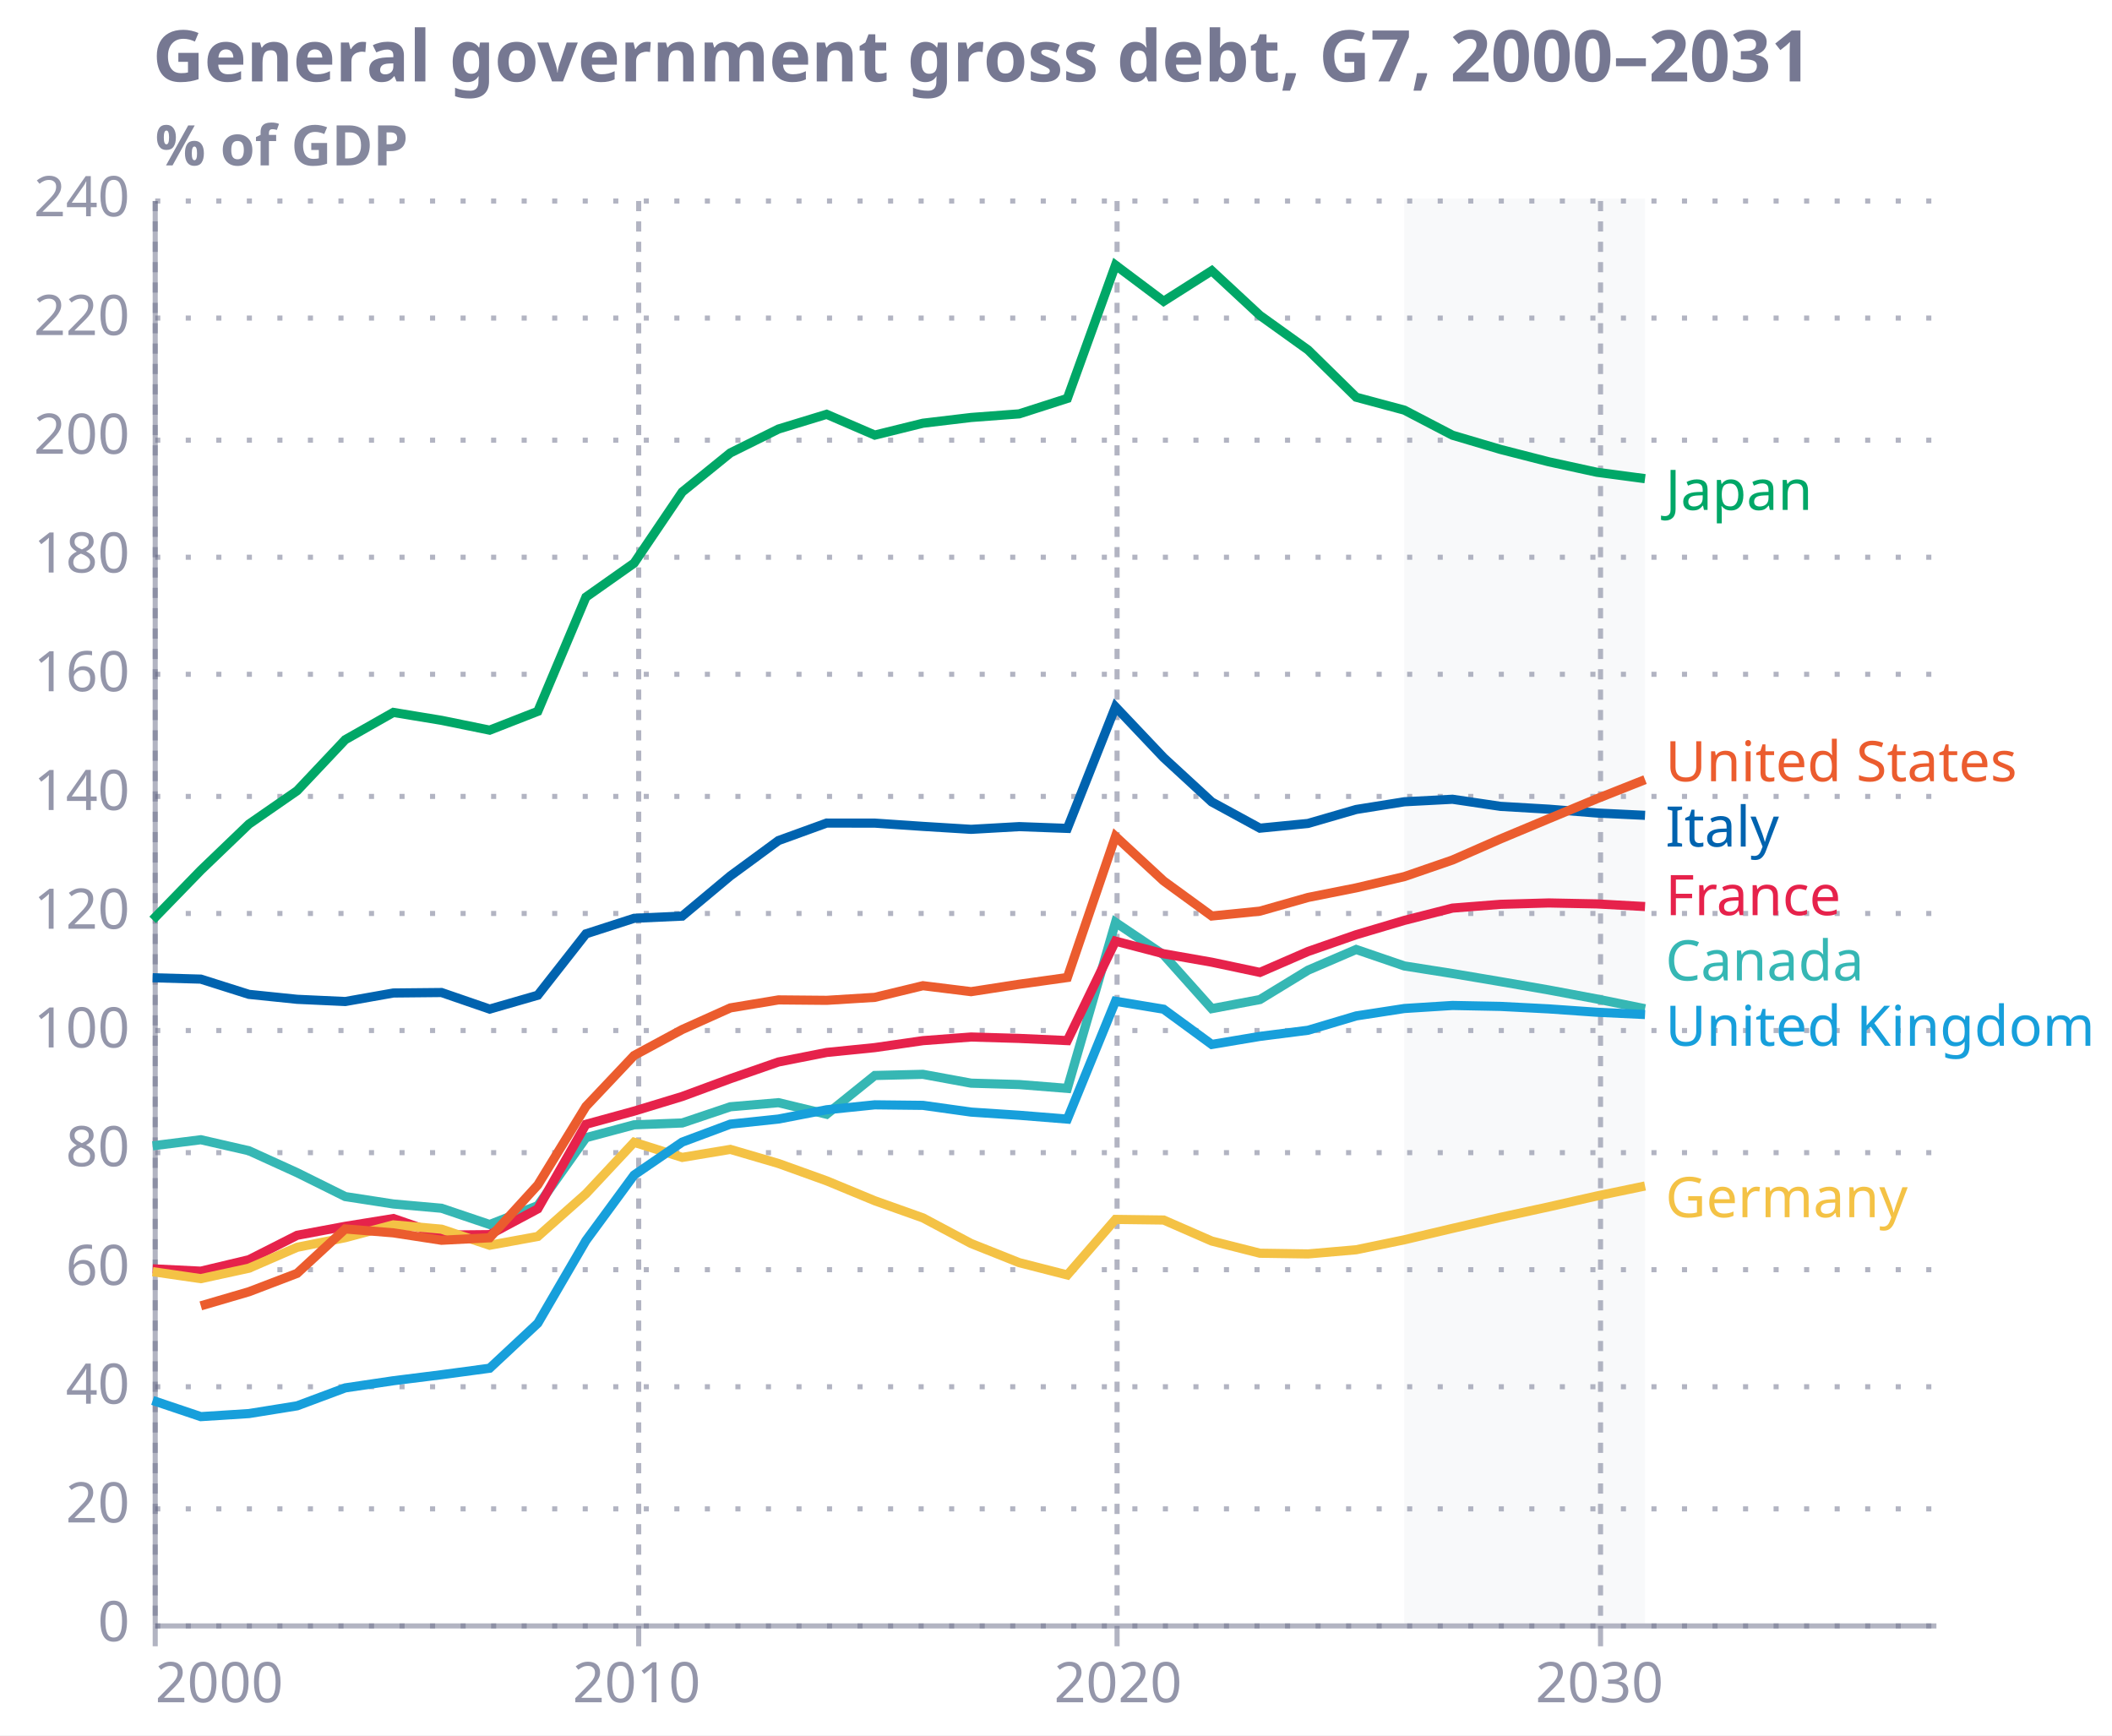
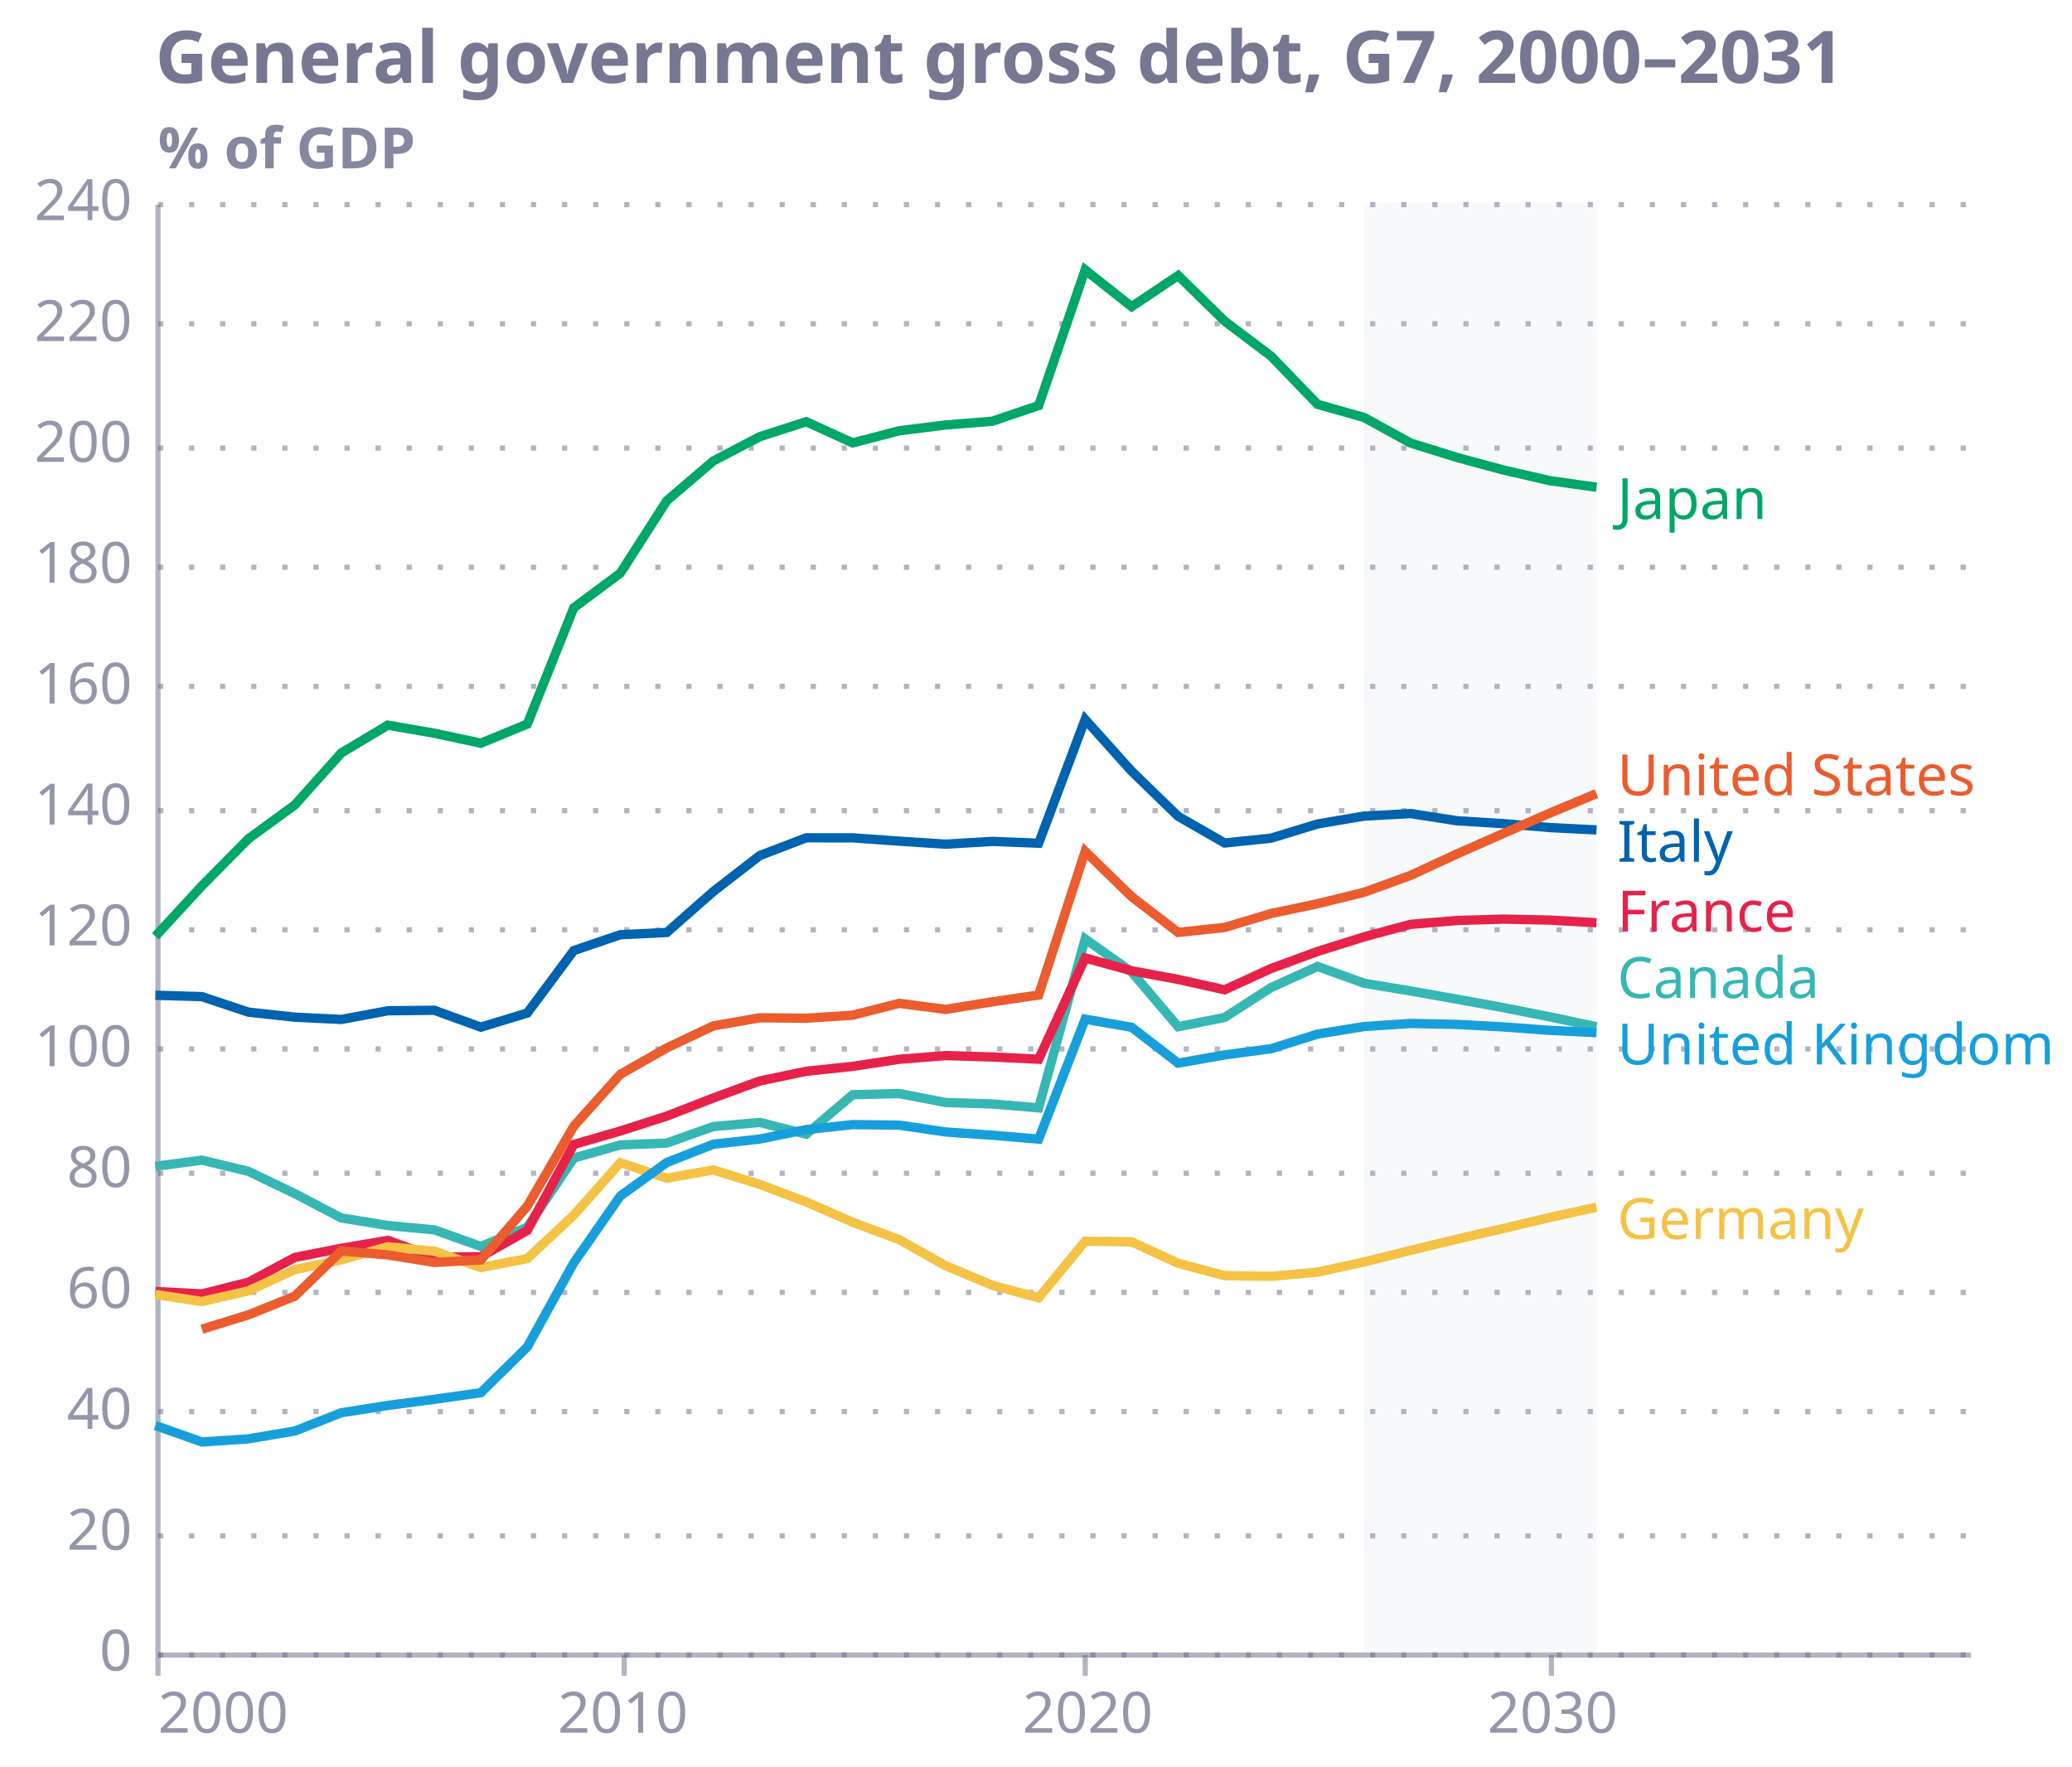
- <svg xmlns="http://www.w3.org/2000/svg" version="1.1" class="marks" width="415" height="341" viewBox="0 0 415 341">
-   <rect width="415" height="341" fill="white" />
+ <svg xmlns="http://www.w3.org/2000/svg" version="1.1" class="marks" width="400" height="341" viewBox="0 0 400 341">
+   <rect width="400" height="341" fill="white" />
  <g fill="none" stroke-miterlimit="10" transform="translate(30,39)">
    <g class="mark-group role-frame root" role="graphics-object" aria-roledescription="group mark container">
      <g transform="translate(0,0)">
        <path class="background" aria-hidden="true" d="M0,0h350v280h-350Z" />
        <g>
-           <g class="mark-group role-axis" aria-hidden="true">
-             <g transform="translate(0.5,280.5)">
-               <path class="background" aria-hidden="true" d="M0,0h0v0h0Z" pointer-events="none" />
-               <g>
-                 <g class="mark-rule role-axis-grid" pointer-events="none">
-                   <line transform="translate(0,-280)" x2="0" y2="280" stroke="#676A86" stroke-opacity="0.5" stroke-width="1" stroke-dasharray="2,2" opacity="1" />
-                   <line transform="translate(95,-280)" x2="0" y2="280" stroke="#676A86" stroke-opacity="0.5" stroke-width="1" stroke-dasharray="2,2" opacity="1" />
-                   <line transform="translate(189,-280)" x2="0" y2="280" stroke="#676A86" stroke-opacity="0.5" stroke-width="1" stroke-dasharray="2,2" opacity="1" />
-                   <line transform="translate(284,-280)" x2="0" y2="280" stroke="#676A86" stroke-opacity="0.5" stroke-width="1" stroke-dasharray="2,2" opacity="1" />
-                 </g>
-               </g>
-               <path class="foreground" aria-hidden="true" d="" pointer-events="none" display="none" />
-             </g>
-           </g>
          <g class="mark-group role-axis" aria-hidden="true">
            <g transform="translate(0.5,0.5)">
              <path class="background" aria-hidden="true" d="M0,0h0v0h0Z" pointer-events="none" />
              <g>
                <g class="mark-rule role-axis-grid" pointer-events="none">
                  <line transform="translate(0,280)" x2="350" y2="0" stroke="#676A86" stroke-opacity="0.5" stroke-width="1" stroke-dasharray="1,5" opacity="1" />
                  <line transform="translate(0,257)" x2="350" y2="0" stroke="#676A86" stroke-opacity="0.5" stroke-width="1" stroke-dasharray="1,5" opacity="1" />
                  <line transform="translate(0,233)" x2="350" y2="0" stroke="#676A86" stroke-opacity="0.5" stroke-width="1" stroke-dasharray="1,5" opacity="1" />
                  <line transform="translate(0,210)" x2="350" y2="0" stroke="#676A86" stroke-opacity="0.5" stroke-width="1" stroke-dasharray="1,5" opacity="1" />
                  <line transform="translate(0,187)" x2="350" y2="0" stroke="#676A86" stroke-opacity="0.5" stroke-width="1" stroke-dasharray="1,5" opacity="1" />
                  <line transform="translate(0,163)" x2="350" y2="0" stroke="#676A86" stroke-opacity="0.5" stroke-width="1" stroke-dasharray="1,5" opacity="1" />
                  <line transform="translate(0,140)" x2="350" y2="0" stroke="#676A86" stroke-opacity="0.5" stroke-width="1" stroke-dasharray="1,5" opacity="1" />
                  <line transform="translate(0,117)" x2="350" y2="0" stroke="#676A86" stroke-opacity="0.5" stroke-width="1" stroke-dasharray="1,5" opacity="1" />
                  <line transform="translate(0,93)" x2="350" y2="0" stroke="#676A86" stroke-opacity="0.5" stroke-width="1" stroke-dasharray="1,5" opacity="1" />
                  <line transform="translate(0,70)" x2="350" y2="0" stroke="#676A86" stroke-opacity="0.5" stroke-width="1" stroke-dasharray="1,5" opacity="1" />
                  <line transform="translate(0,47)" x2="350" y2="0" stroke="#676A86" stroke-opacity="0.5" stroke-width="1" stroke-dasharray="1,5" opacity="1" />
                  <line transform="translate(0,23)" x2="350" y2="0" stroke="#676A86" stroke-opacity="0.5" stroke-width="1" stroke-dasharray="1,5" opacity="1" />
                  <line transform="translate(0,0)" x2="350" y2="0" stroke="#676A86" stroke-opacity="0.5" stroke-width="1" stroke-dasharray="1,5" opacity="1" />
                </g>
              </g>
              <path class="foreground" aria-hidden="true" d="" pointer-events="none" display="none" />
            </g>
          </g>
-           <g class="mark-group role-axis" role="graphics-symbol" aria-roledescription="axis" aria-label="X-axis for a linear scale with values from 2000 to 2037">
+           <g class="mark-group role-axis" role="graphics-symbol" aria-roledescription="axis" aria-label="X-axis for a linear scale with values from 2000 to 2039">
            <g transform="translate(0.5,280.5)">
              <path class="background" aria-hidden="true" d="M0,0h0v0h0Z" pointer-events="none" />
              <g>
                <g class="mark-rule role-axis-tick" pointer-events="none">
                  <line transform="translate(0,0)" x2="0" y2="4" stroke="#676A86" stroke-opacity="0.5" stroke-width="1" opacity="1" />
-                   <line transform="translate(95,0)" x2="0" y2="4" stroke="#676A86" stroke-opacity="0.5" stroke-width="1" opacity="1" />
-                   <line transform="translate(189,0)" x2="0" y2="4" stroke="#676A86" stroke-opacity="0.5" stroke-width="1" opacity="1" />
-                   <line transform="translate(284,0)" x2="0" y2="4" stroke="#676A86" stroke-opacity="0.5" stroke-width="1" opacity="1" />
+                   <line transform="translate(90,0)" x2="0" y2="4" stroke="#676A86" stroke-opacity="0.5" stroke-width="1" opacity="1" />
+                   <line transform="translate(179,0)" x2="0" y2="4" stroke="#676A86" stroke-opacity="0.5" stroke-width="1" opacity="1" />
+                   <line transform="translate(269,0)" x2="0" y2="4" stroke="#676A86" stroke-opacity="0.5" stroke-width="1" opacity="1" />
                </g>
                <g class="mark-text role-axis-label" pointer-events="none">
                  <text text-anchor="start" transform="translate(0,15)" font-family="Circular Std" font-size="11px" fill="#676A86" fill-opacity="0.7" opacity="1">2000</text>
-                   <text text-anchor="middle" transform="translate(94.59459,15)" font-family="Circular Std" font-size="11px" fill="#676A86" fill-opacity="0.7" opacity="1">2010</text>
-                   <text text-anchor="middle" transform="translate(189.1892,15)" font-family="Circular Std" font-size="11px" fill="#676A86" fill-opacity="0.7" opacity="1">2020</text>
-                   <text text-anchor="middle" transform="translate(283.7838,15)" font-family="Circular Std" font-size="11px" fill="#676A86" fill-opacity="0.7" opacity="1">2030</text>
+                   <text text-anchor="middle" transform="translate(89.74359,15)" font-family="Circular Std" font-size="11px" fill="#676A86" fill-opacity="0.7" opacity="1">2010</text>
+                   <text text-anchor="middle" transform="translate(179.4872,15)" font-family="Circular Std" font-size="11px" fill="#676A86" fill-opacity="0.7" opacity="1">2020</text>
+                   <text text-anchor="middle" transform="translate(269.2308,15)" font-family="Circular Std" font-size="11px" fill="#676A86" fill-opacity="0.7" opacity="1">2030</text>
                </g>
                <g class="mark-rule role-axis-domain" pointer-events="none">
                  <line transform="translate(0,0)" x2="350" y2="0" stroke="#676A86" stroke-opacity="0.5" stroke-width="1" opacity="1" />
                </g>
              </g>
              <path class="foreground" aria-hidden="true" d="" pointer-events="none" display="none" />
            </g>
          </g>
          <g class="mark-group role-axis" role="graphics-symbol" aria-roledescription="axis" aria-label="Y-axis titled '% of GDP' for a linear scale with values from 0 to 240">
            <g transform="translate(0.5,0.5)">
              <path class="background" aria-hidden="true" d="M0,0h0v0h0Z" pointer-events="none" />
              <g>
                <g class="mark-text role-axis-label" pointer-events="none">
                  <text text-anchor="end" transform="translate(-5,283)" font-family="Circular Std" font-size="11px" fill="#676A86" fill-opacity="0.7" opacity="1">0</text>
                  <text text-anchor="end" transform="translate(-5,259.6667)" font-family="Circular Std" font-size="11px" fill="#676A86" fill-opacity="0.7" opacity="1">20</text>
                  <text text-anchor="end" transform="translate(-5,236.3333)" font-family="Circular Std" font-size="11px" fill="#676A86" fill-opacity="0.7" opacity="1">40</text>
                  <text text-anchor="end" transform="translate(-5,213)" font-family="Circular Std" font-size="11px" fill="#676A86" fill-opacity="0.7" opacity="1">60</text>
                  <text text-anchor="end" transform="translate(-5,189.6667)" font-family="Circular Std" font-size="11px" fill="#676A86" fill-opacity="0.7" opacity="1">80</text>
                  <text text-anchor="end" transform="translate(-5,166.3333)" font-family="Circular Std" font-size="11px" fill="#676A86" fill-opacity="0.7" opacity="1">100</text>
                  <text text-anchor="end" transform="translate(-5,143)" font-family="Circular Std" font-size="11px" fill="#676A86" fill-opacity="0.7" opacity="1">120</text>
                  <text text-anchor="end" transform="translate(-5,119.6667)" font-family="Circular Std" font-size="11px" fill="#676A86" fill-opacity="0.7" opacity="1">140</text>
                  <text text-anchor="end" transform="translate(-5,96.33333)" font-family="Circular Std" font-size="11px" fill="#676A86" fill-opacity="0.7" opacity="1">160</text>
                  <text text-anchor="end" transform="translate(-5,73)" font-family="Circular Std" font-size="11px" fill="#676A86" fill-opacity="0.7" opacity="1">180</text>
                  <text text-anchor="end" transform="translate(-5,49.66667)" font-family="Circular Std" font-size="11px" fill="#676A86" fill-opacity="0.7" opacity="1">200</text>
                  <text text-anchor="end" transform="translate(-5,26.33333)" font-family="Circular Std" font-size="11px" fill="#676A86" fill-opacity="0.7" opacity="1">220</text>
                  <text text-anchor="end" transform="translate(-5,3)" font-family="Circular Std" font-size="11px" fill="#676A86" fill-opacity="0.7" opacity="1">240</text>
                </g>
                <g class="mark-rule role-axis-domain" pointer-events="none">
                  <line transform="translate(0,280)" x2="0" y2="-280" stroke="#676A86" stroke-opacity="0.5" stroke-width="1" opacity="1" />
                </g>
                <g class="mark-text role-axis-title" pointer-events="none">
                  <text text-anchor="start" transform="translate(0,-7)" font-family="Circular Std" font-size="11px" font-weight="bold" fill="#676A86" fill-opacity="0.8" opacity="1">% of GDP</text>
                </g>
              </g>
              <path class="foreground" aria-hidden="true" d="" pointer-events="none" display="none" />
            </g>
          </g>
          <g class="mark-rect role-mark layer_0_marks" role="graphics-object" aria-roledescription="rect mark container">
-             <path aria-label="a: 2026; b: 2031" role="graphics-symbol" aria-roledescription="rect mark" d="M245.946,0h47.297v280h-47.297Z" fill="#94a3b8" opacity="0.07" />
+             <path aria-label="a: 2026; b: 2031" role="graphics-symbol" aria-roledescription="rect mark" d="M233.333,0h44.872v280h-44.872Z" fill="#94a3b8" opacity="0.07" />
          </g>
          <g class="mark-group role-scope layer_1_pathgroup" role="graphics-object" aria-roledescription="group mark container">
            <g transform="translate(0,0)">
              <path class="background" aria-hidden="true" d="M0,0h350v280h-350Z" />
              <g>
                <g class="mark-line role-mark layer_1_marks" role="graphics-object" aria-roledescription="line mark container">
-                   <path aria-label="year: 2000; % of GDP: 80.437; country: Canada" role="graphics-symbol" aria-roledescription="line mark" d="M0,186.157L9.459,184.961L18.919,187.129L28.378,191.436L37.838,196.13L47.297,197.587L56.757,198.427L66.216,201.622L75.676,197.918L85.135,184.563L94.595,182.029L104.054,181.669L113.514,178.483L122.973,177.68L132.432,179.953L141.892,172.337L151.351,172.109L160.811,173.846L170.27,174.118L179.73,174.872L189.189,142.259L198.649,148.626L208.108,159.202L217.568,157.417L227.027,151.645L236.486,147.576L245.946,150.812L255.405,152.304L264.865,153.897L274.324,155.534L283.784,157.305L293.243,159.221" stroke="#36B7B4" stroke-width="1.8" />
+                   <path aria-label="year: 2000; % of GDP: 80.437; country: Canada" role="graphics-symbol" aria-roledescription="line mark" d="M0,186.157L8.974,184.961L17.949,187.129L26.923,191.436L35.897,196.13L44.872,197.587L53.846,198.427L62.821,201.622L71.795,197.918L80.769,184.563L89.744,182.029L98.718,181.669L107.692,178.483L116.667,177.68L125.641,179.953L134.615,172.337L143.59,172.109L152.564,173.846L161.538,174.118L170.513,174.872L179.487,142.259L188.462,148.626L197.436,159.202L206.41,157.417L215.385,151.645L224.359,147.576L233.333,150.812L242.308,152.304L251.282,153.897L260.256,155.534L269.231,157.305L278.205,159.221" stroke="#36B7B4" stroke-width="1.8" />
                </g>
              </g>
              <path class="foreground" aria-hidden="true" d="" display="none" />
            </g>
            <g transform="translate(0,0)">
              <path class="background" aria-hidden="true" d="M0,0h350v280h-350Z" />
              <g>
                <g class="mark-line role-mark layer_1_marks" role="graphics-object" aria-roledescription="line mark container">
-                   <path aria-label="year: 2000; % of GDP: 59.721; country: France" role="graphics-symbol" aria-roledescription="line mark" d="M0,210.325L9.459,210.789L18.919,208.536L28.378,203.743L37.838,201.977L47.297,200.447L56.757,203.7L66.216,203.608L75.676,198.545L85.135,181.934L94.595,179.341L104.054,176.461L113.514,172.97L122.973,169.68L132.432,167.81L141.892,166.858L151.351,165.493L160.811,164.778L170.27,165.051L179.73,165.482L189.189,145.939L198.649,148.416L208.108,150.075L217.568,152.08L227.027,147.967L236.486,144.676L245.946,141.862L255.405,139.445L264.865,138.702L274.324,138.434L283.784,138.623L293.243,139.141" stroke="#E6224B" stroke-width="1.8" />
+                   <path aria-label="year: 2000; % of GDP: 59.721; country: France" role="graphics-symbol" aria-roledescription="line mark" d="M0,210.325L8.974,210.789L17.949,208.536L26.923,203.743L35.897,201.977L44.872,200.447L53.846,203.7L62.821,203.608L71.795,198.545L80.769,181.934L89.744,179.341L98.718,176.461L107.692,172.97L116.667,169.68L125.641,167.81L134.615,166.858L143.59,165.493L152.564,164.778L161.538,165.051L170.513,165.482L179.487,145.939L188.462,148.416L197.436,150.075L206.41,152.08L215.385,147.967L224.359,144.676L233.333,141.862L242.308,139.445L251.282,138.702L260.256,138.434L269.231,138.623L278.205,139.141" stroke="#E6224B" stroke-width="1.8" />
                </g>
              </g>
              <path class="foreground" aria-hidden="true" d="" display="none" />
            </g>
            <g transform="translate(0,0)">
              <path class="background" aria-hidden="true" d="M0,0h350v280h-350Z" />
              <g>
                <g class="mark-line role-mark layer_1_marks" role="graphics-object" aria-roledescription="line mark container">
-                   <path aria-label="year: 2000; % of GDP: 59.239; country: Germany" role="graphics-symbol" aria-roledescription="line mark" d="M0,210.888L9.459,212.261L18.919,210.207L28.378,206.099L37.838,204.208L47.297,201.693L56.757,202.537L66.216,205.699L75.676,203.968L85.135,195.578L94.595,185.46L104.054,188.435L113.514,186.859L122.973,189.634L132.432,193.039L141.892,196.952L151.351,200.316L160.811,205.347L170.27,209.116L179.73,211.535L189.189,200.618L198.649,200.739L208.108,204.87L217.568,207.263L227.027,207.402L236.486,206.582L245.946,204.623L255.405,202.385L264.865,200.208L274.324,198.15L283.784,196.011L293.243,194.051" stroke="#F4C245" stroke-width="1.8" />
+                   <path aria-label="year: 2000; % of GDP: 59.239; country: Germany" role="graphics-symbol" aria-roledescription="line mark" d="M0,210.888L8.974,212.261L17.949,210.207L26.923,206.099L35.897,204.208L44.872,201.693L53.846,202.537L62.821,205.699L71.795,203.968L80.769,195.578L89.744,185.46L98.718,188.435L107.692,186.859L116.667,189.634L125.641,193.039L134.615,196.952L143.59,200.316L152.564,205.347L161.538,209.116L170.513,211.535L179.487,200.618L188.462,200.739L197.436,204.87L206.41,207.263L215.385,207.402L224.359,206.582L233.333,204.623L242.308,202.385L251.282,200.208L260.256,198.15L269.231,196.011L278.205,194.051" stroke="#F4C245" stroke-width="1.8" />
                </g>
              </g>
              <path class="foreground" aria-hidden="true" d="" display="none" />
            </g>
            <g transform="translate(0,0)">
              <path class="background" aria-hidden="true" d="M0,0h350v280h-350Z" />
              <g>
                <g class="mark-line role-mark layer_1_marks" role="graphics-object" aria-roledescription="line mark container">
-                   <path aria-label="year: 2000; % of GDP: 108.743; country: Italy" role="graphics-symbol" aria-roledescription="line mark" d="M0,153.133L9.459,153.401L18.919,156.394L28.378,157.367L37.838,157.801L47.297,156.127L56.757,156.034L66.216,159.292L75.676,156.563L85.135,144.502L94.595,141.449L104.054,141.016L113.514,133.116L122.973,126.17L132.432,122.737L141.892,122.745L151.351,123.386L160.811,123.968L170.27,123.433L179.73,123.783L189.189,99.89L198.649,109.878L208.108,118.585L217.568,123.739L227.027,122.809L236.486,120.064L245.946,118.552L255.405,118.056L264.865,119.454L274.324,120.006L283.784,120.762L293.243,121.217" stroke="#0063AF" stroke-width="1.8" />
+                   <path aria-label="year: 2000; % of GDP: 108.743; country: Italy" role="graphics-symbol" aria-roledescription="line mark" d="M0,153.133L8.974,153.401L17.949,156.394L26.923,157.367L35.897,157.801L44.872,156.127L53.846,156.034L62.821,159.292L71.795,156.563L80.769,144.502L89.744,141.449L98.718,141.016L107.692,133.116L116.667,126.17L125.641,122.737L134.615,122.745L143.59,123.386L152.564,123.968L161.538,123.433L170.513,123.783L179.487,99.89L188.462,109.878L197.436,118.585L206.41,123.739L215.385,122.809L224.359,120.064L233.333,118.552L242.308,118.056L251.282,119.454L260.256,120.006L269.231,120.762L278.205,121.217" stroke="#0063AF" stroke-width="1.8" />
                </g>
              </g>
              <path class="foreground" aria-hidden="true" d="" display="none" />
            </g>
            <g transform="translate(0,0)">
              <path class="background" aria-hidden="true" d="M0,0h350v280h-350Z" />
              <g>
                <g class="mark-line role-mark layer_1_marks" role="graphics-object" aria-roledescription="line mark container">
-                   <path aria-label="year: 2000; % of GDP: 118.498; country: Japan" role="graphics-symbol" aria-roledescription="line mark" d="M0,141.752L9.459,132.016L18.919,122.935L28.378,116.384L37.838,106.355L47.297,100.992L56.757,102.548L66.216,104.477L75.676,100.779L85.135,78.332L94.595,71.658L104.054,57.675L113.514,49.999L122.973,45.306L132.432,42.414L141.892,46.498L151.351,44.164L160.811,43.037L170.27,42.325L179.73,39.286L189.189,13.101L198.649,20.202L208.108,14.197L217.568,22.981L227.027,29.765L236.486,39.054L245.946,41.591L255.405,46.521L264.865,49.321L274.324,51.742L283.784,53.803L293.243,55.061" stroke="#00A767" stroke-width="1.8" />
+                   <path aria-label="year: 2000; % of GDP: 118.498; country: Japan" role="graphics-symbol" aria-roledescription="line mark" d="M0,141.752L8.974,132.016L17.949,122.935L26.923,116.384L35.897,106.355L44.872,100.992L53.846,102.548L62.821,104.477L71.795,100.779L80.769,78.332L89.744,71.658L98.718,57.675L107.692,49.999L116.667,45.306L125.641,42.414L134.615,46.498L143.59,44.164L152.564,43.037L161.538,42.325L170.513,39.286L179.487,13.101L188.462,20.202L197.436,14.197L206.41,22.981L215.385,29.765L224.359,39.054L233.333,41.591L242.308,46.521L251.282,49.321L260.256,51.742L269.231,53.803L278.205,55.061" stroke="#00A767" stroke-width="1.8" />
                </g>
              </g>
              <path class="foreground" aria-hidden="true" d="" display="none" />
            </g>
            <g transform="translate(0,0)">
              <path class="background" aria-hidden="true" d="M0,0h350v280h-350Z" />
              <g>
                <g class="mark-line role-mark layer_1_marks" role="graphics-object" aria-roledescription="line mark container">
-                   <path aria-label="year: 2000; % of GDP: 37.549; country: United Kingdom" role="graphics-symbol" aria-roledescription="line mark" d="M0,236.193L9.459,239.372L18.919,238.771L28.378,237.251L37.838,233.723L47.297,232.319L56.757,231.133L66.216,229.86L75.676,221.02L85.135,204.78L94.595,191.896L104.054,185.423L113.514,181.895L122.973,180.894L132.432,179.071L141.892,178.103L151.351,178.207L160.811,179.53L170.27,180.152L179.73,180.907L189.189,157.748L198.649,159.312L208.108,166.237L217.568,164.653L227.027,163.449L236.486,160.631L245.946,159.174L255.405,158.576L264.865,158.762L274.324,159.251L283.784,159.909L293.243,160.356" stroke="#179FDB" stroke-width="1.8" />
+                   <path aria-label="year: 2000; % of GDP: 37.549; country: United Kingdom" role="graphics-symbol" aria-roledescription="line mark" d="M0,236.193L8.974,239.372L17.949,238.771L26.923,237.251L35.897,233.723L44.872,232.319L53.846,231.133L62.821,229.86L71.795,221.02L80.769,204.78L89.744,191.896L98.718,185.423L107.692,181.895L116.667,180.894L125.641,179.071L134.615,178.103L143.59,178.207L152.564,179.53L161.538,180.152L170.513,180.907L179.487,157.748L188.462,159.312L197.436,166.237L206.41,164.653L215.385,163.449L224.359,160.631L233.333,159.174L242.308,158.576L251.282,158.762L260.256,159.251L269.231,159.909L278.205,160.356" stroke="#179FDB" stroke-width="1.8" />
                </g>
              </g>
              <path class="foreground" aria-hidden="true" d="" display="none" />
            </g>
            <g transform="translate(0,0)">
              <path class="background" aria-hidden="true" d="M0,0h350v280h-350Z" />
              <g>
                <g class="mark-line role-mark layer_1_marks" role="graphics-object" aria-roledescription="line mark container">
-                   <path aria-label="year: 2000; % of GDP: null; country: United States" role="graphics-symbol" aria-roledescription="line mark" d="M9.459,217.601L18.919,214.831L28.378,211.218L37.838,202.489L47.297,203.26L56.757,204.714L66.216,204.227L75.676,193.849L85.135,178.417L94.595,168.407L104.054,163.302L113.514,159.055L122.973,157.483L132.432,157.568L141.892,156.984L151.351,154.694L160.811,155.863L170.27,154.405L179.73,153.084L189.189,125.356L198.649,134.111L208.108,140.998L217.568,140.043L227.027,137.352L236.486,135.466L245.946,133.255L255.405,129.995L264.865,125.844L274.324,121.885L283.784,117.953L293.243,114.202" stroke="#EB5C2E" stroke-width="1.8" />
+                   <path aria-label="year: 2000; % of GDP: null; country: United States" role="graphics-symbol" aria-roledescription="line mark" d="M8.974,217.601L17.949,214.831L26.923,211.218L35.897,202.489L44.872,203.26L53.846,204.714L62.821,204.227L71.795,193.849L80.769,178.417L89.744,168.407L98.718,163.302L107.692,159.055L116.667,157.483L125.641,157.568L134.615,156.984L143.59,154.694L152.564,155.863L161.538,154.405L170.513,153.084L179.487,125.356L188.462,134.111L197.436,140.998L206.41,140.043L215.385,137.352L224.359,135.466L233.333,133.255L242.308,129.995L251.282,125.844L260.256,121.885L269.231,117.953L278.205,114.202" stroke="#EB5C2E" stroke-width="1.8" />
                </g>
              </g>
              <path class="foreground" aria-hidden="true" d="" display="none" />
            </g>
          </g>
          <g class="mark-text role-mark layer_2_marks" role="graphics-object" aria-roledescription="text mark container">
-             <text aria-label="year: 2031; ylab: 70.981; country: Germany" role="graphics-symbol" aria-roledescription="text mark" text-anchor="start" transform="translate(297.2432,200.1888)" font-family="Circular Std" font-size="11px" fill="#F4C245">Germany</text>
-             <text aria-label="year: 2031; ylab: 99.862; country: United Kingdom" role="graphics-symbol" aria-roledescription="text mark" text-anchor="start" transform="translate(297.2432,166.4943)" font-family="Circular Std" font-size="11px" fill="#179FDB">United Kingdom</text>
-             <text aria-label="year: 2031; ylab: 110.862; country: Canada" role="graphics-symbol" aria-roledescription="text mark" text-anchor="start" transform="translate(297.2432,153.661)" font-family="Circular Std" font-size="11px" fill="#36B7B4">Canada</text>
-             <text aria-label="year: 2031; ylab: 121.862; country: France" role="graphics-symbol" aria-roledescription="text mark" text-anchor="start" transform="translate(297.2432,140.8277)" font-family="Circular Std" font-size="11px" fill="#E6224B">France</text>
-             <text aria-label="year: 2031; ylab: 133.41; country: Italy" role="graphics-symbol" aria-roledescription="text mark" text-anchor="start" transform="translate(297.2432,127.355)" font-family="Circular Std" font-size="11px" fill="#0063AF">Italy</text>
-             <text aria-label="year: 2031; ylab: 144.41; country: United States" role="graphics-symbol" aria-roledescription="text mark" text-anchor="start" transform="translate(297.2432,114.5217)" font-family="Circular Std" font-size="11px" fill="#EB5C2E">United States</text>
-             <text aria-label="year: 2031; ylab: 190.115; country: Japan" role="graphics-symbol" aria-roledescription="text mark" text-anchor="start" transform="translate(297.2432,61.19917)" font-family="Circular Std" font-size="11px" fill="#00A767">Japan</text>
+             <text aria-label="year: 2031; ylab: 70.981; country: Germany" role="graphics-symbol" aria-roledescription="text mark" text-anchor="start" transform="translate(282.2051,200.1888)" font-family="Circular Std" font-size="11px" fill="#F4C245">Germany</text>
+             <text aria-label="year: 2031; ylab: 99.862; country: United Kingdom" role="graphics-symbol" aria-roledescription="text mark" text-anchor="start" transform="translate(282.2051,166.4943)" font-family="Circular Std" font-size="11px" fill="#179FDB">United Kingdom</text>
+             <text aria-label="year: 2031; ylab: 110.862; country: Canada" role="graphics-symbol" aria-roledescription="text mark" text-anchor="start" transform="translate(282.2051,153.661)" font-family="Circular Std" font-size="11px" fill="#36B7B4">Canada</text>
+             <text aria-label="year: 2031; ylab: 121.862; country: France" role="graphics-symbol" aria-roledescription="text mark" text-anchor="start" transform="translate(282.2051,140.8277)" font-family="Circular Std" font-size="11px" fill="#E6224B">France</text>
+             <text aria-label="year: 2031; ylab: 133.41; country: Italy" role="graphics-symbol" aria-roledescription="text mark" text-anchor="start" transform="translate(282.2051,127.355)" font-family="Circular Std" font-size="11px" fill="#0063AF">Italy</text>
+             <text aria-label="year: 2031; ylab: 144.41; country: United States" role="graphics-symbol" aria-roledescription="text mark" text-anchor="start" transform="translate(282.2051,114.5217)" font-family="Circular Std" font-size="11px" fill="#EB5C2E">United States</text>
+             <text aria-label="year: 2031; ylab: 190.115; country: Japan" role="graphics-symbol" aria-roledescription="text mark" text-anchor="start" transform="translate(282.2051,61.19917)" font-family="Circular Std" font-size="11px" fill="#00A767">Japan</text>
          </g>
          <g class="mark-group role-title">
            <g transform="translate(0,-34)">
              <path class="background" aria-hidden="true" d="M0,0h0v0h0Z" pointer-events="none" />
              <g>
                <g class="mark-text role-title-text" role="graphics-symbol" aria-roledescription="title" aria-label="Title text 'General government gross debt, G7, 2000–2031'" pointer-events="none">
                  <text text-anchor="start" transform="translate(0,11)" font-family="Circular Std" font-size="14px" font-weight="bold" fill="#676A86E6" opacity="1">General government gross debt, G7, 2000–2031</text>
                </g>
              </g>
              <path class="foreground" aria-hidden="true" d="" pointer-events="none" display="none" />
            </g>
          </g>
        </g>
        <path class="foreground" aria-hidden="true" d="" display="none" />
      </g>
    </g>
  </g>
</svg>
